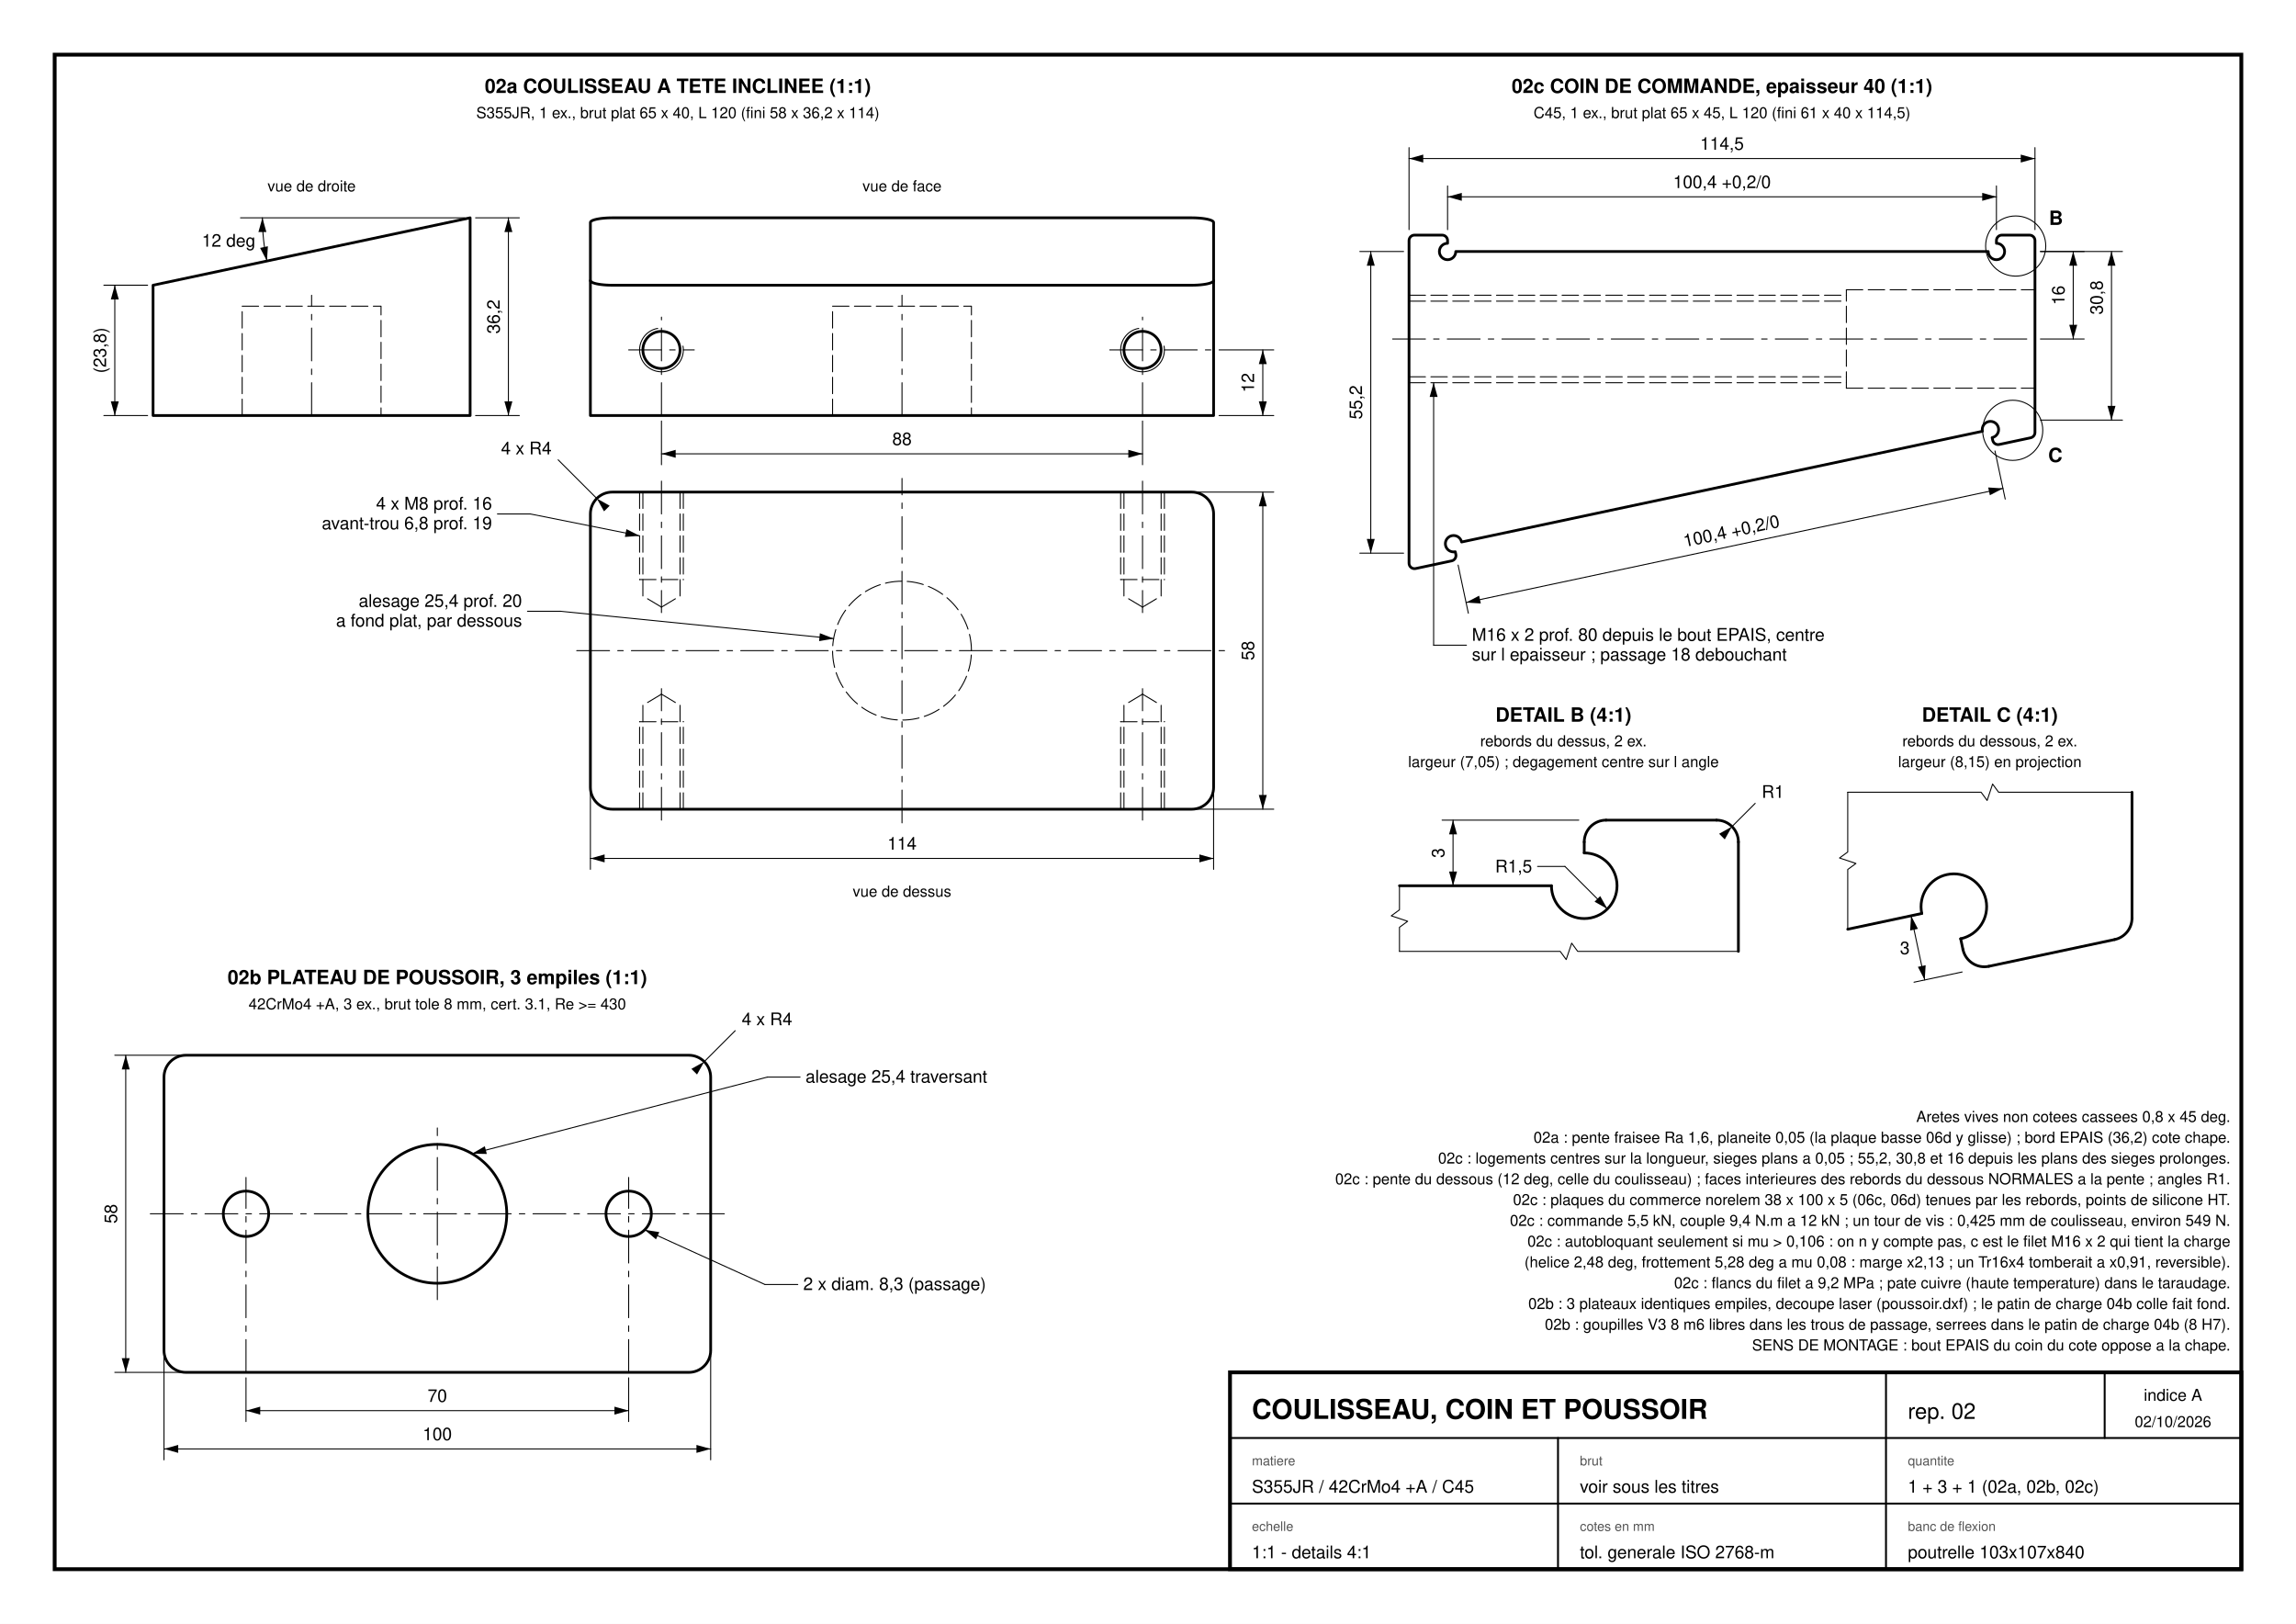
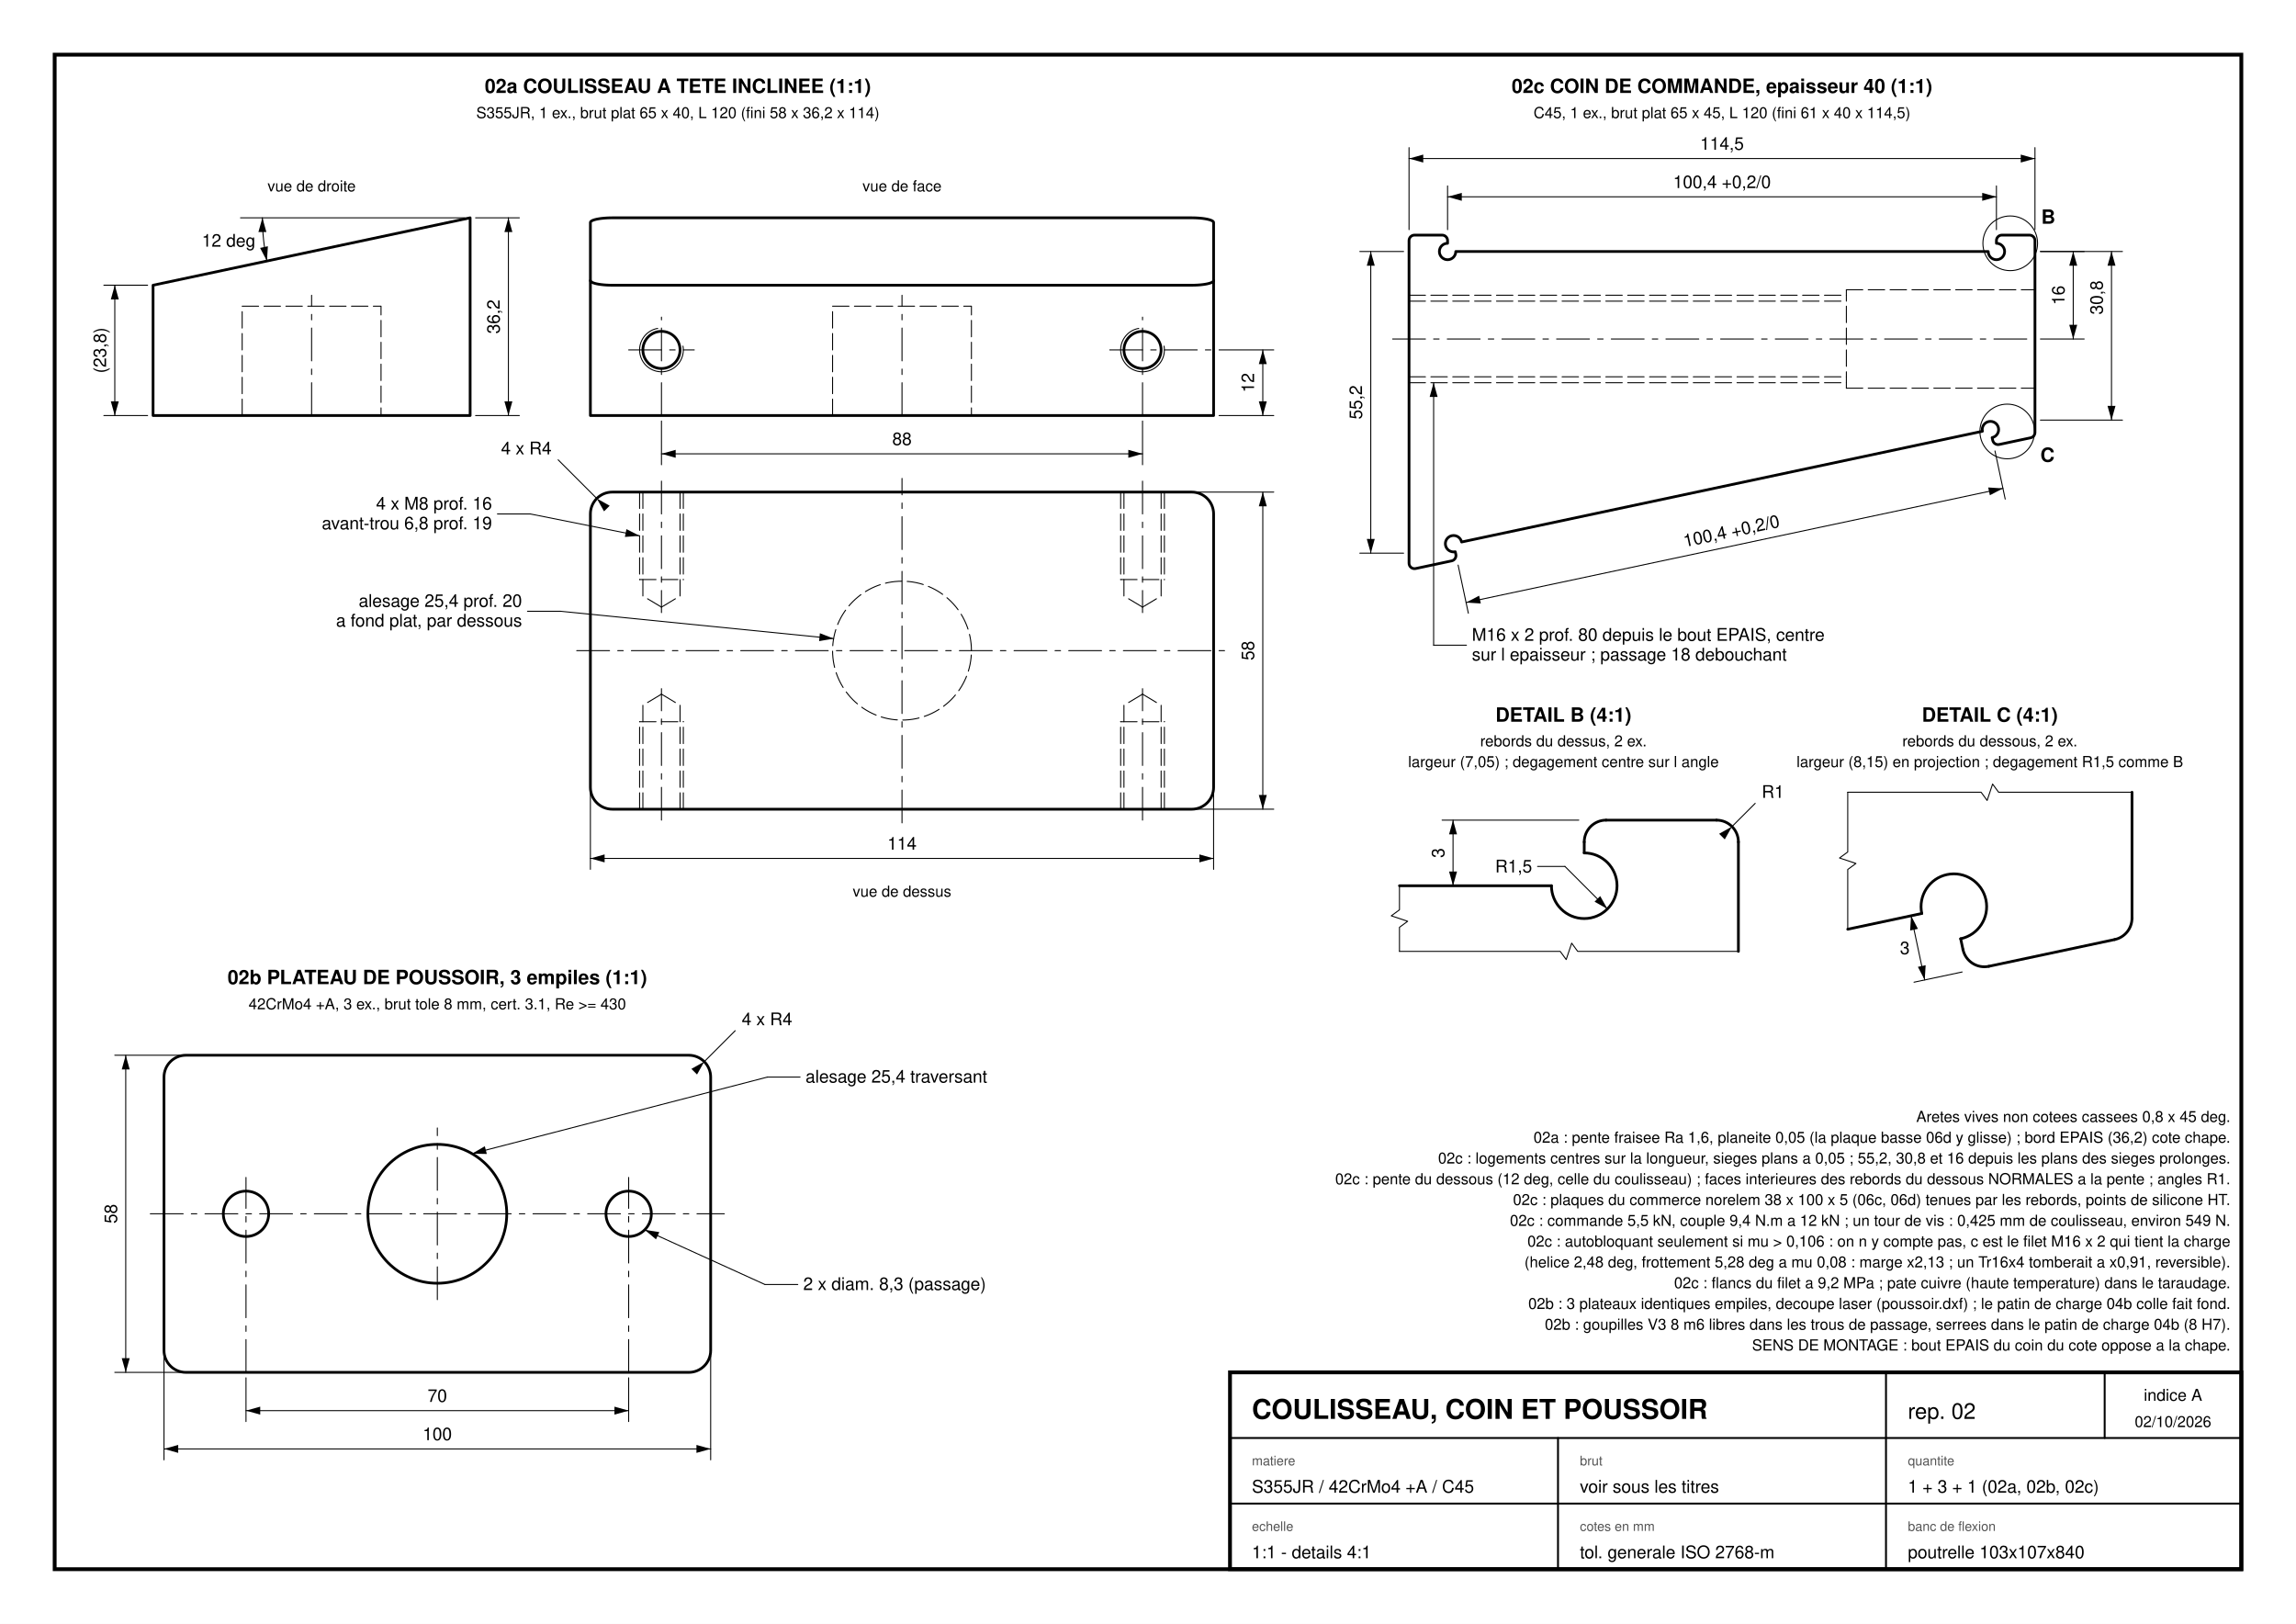
<svg xmlns="http://www.w3.org/2000/svg" width="420mm" height="297mm" viewBox="0 0 420 297">
  <rect width="420" height="297" fill="#fff" />
  <rect x="10.000" y="10.000" width="400.000" height="277.000" fill="none" stroke="#000" stroke-width="0.700" />
  <rect x="225.000" y="251.000" width="185.000" height="36.000" fill="none" stroke="#000" stroke-width="0.700" />
  <line x1="225.000" y1="263.000" x2="410.000" y2="263.000" stroke="#000" stroke-width="0.350" stroke-linecap="round" />
  <line x1="225.000" y1="275.000" x2="410.000" y2="275.000" stroke="#000" stroke-width="0.350" stroke-linecap="round" />
  <line x1="345.000" y1="251.000" x2="345.000" y2="263.000" stroke="#000" stroke-width="0.350" stroke-linecap="round" />
  <line x1="285.000" y1="263.000" x2="285.000" y2="287.000" stroke="#000" stroke-width="0.350" stroke-linecap="round" />
  <line x1="345.000" y1="263.000" x2="345.000" y2="287.000" stroke="#000" stroke-width="0.350" stroke-linecap="round" />
  <text x="229.000" y="259.500" font-family="Helvetica,Arial,sans-serif" font-size="5.00" fill="#000" text-anchor="start" font-weight="bold">COULISSEAU, COIN ET POUSSOIR</text>
  <line x1="385.000" y1="251.000" x2="385.000" y2="263.000" stroke="#000" stroke-width="0.350" stroke-linecap="round" />
  <text x="397.500" y="256.200" font-family="Helvetica,Arial,sans-serif" font-size="3.00" fill="#000" text-anchor="middle" font-weight="normal">indice A</text>
  <text x="397.500" y="261.000" font-family="Helvetica,Arial,sans-serif" font-size="2.80" fill="#000" text-anchor="middle" font-weight="normal">02/10/2026</text>
  <text x="349.000" y="259.500" font-family="Helvetica,Arial,sans-serif" font-size="4.00" fill="#000" text-anchor="start" font-weight="normal">rep. 02</text>
  <text x="229.000" y="268.000" font-family="Helvetica,Arial,sans-serif" font-size="2.40" fill="#555" text-anchor="start" font-weight="normal">matiere</text>
  <text x="229.000" y="273.000" font-family="Helvetica,Arial,sans-serif" font-size="3.20" fill="#000" text-anchor="start" font-weight="normal">S355JR / 42CrMo4 +A / C45</text>
  <text x="289.000" y="268.000" font-family="Helvetica,Arial,sans-serif" font-size="2.40" fill="#555" text-anchor="start" font-weight="normal">brut</text>
  <text x="289.000" y="273.000" font-family="Helvetica,Arial,sans-serif" font-size="3.20" fill="#000" text-anchor="start" font-weight="normal">voir sous les titres</text>
  <text x="349.000" y="268.000" font-family="Helvetica,Arial,sans-serif" font-size="2.40" fill="#555" text-anchor="start" font-weight="normal">quantite</text>
  <text x="349.000" y="273.000" font-family="Helvetica,Arial,sans-serif" font-size="3.20" fill="#000" text-anchor="start" font-weight="normal">1 + 3 + 1 (02a, 02b, 02c)</text>
  <text x="229.000" y="280.000" font-family="Helvetica,Arial,sans-serif" font-size="2.40" fill="#555" text-anchor="start" font-weight="normal">echelle</text>
  <text x="229.000" y="285.000" font-family="Helvetica,Arial,sans-serif" font-size="3.20" fill="#000" text-anchor="start" font-weight="normal">1:1  -  details 4:1</text>
  <text x="289.000" y="280.000" font-family="Helvetica,Arial,sans-serif" font-size="2.40" fill="#555" text-anchor="start" font-weight="normal">cotes en mm</text>
  <text x="289.000" y="285.000" font-family="Helvetica,Arial,sans-serif" font-size="3.20" fill="#000" text-anchor="start" font-weight="normal">tol. generale ISO 2768-m</text>
  <text x="349.000" y="280.000" font-family="Helvetica,Arial,sans-serif" font-size="2.40" fill="#555" text-anchor="start" font-weight="normal">banc de flexion</text>
  <text x="349.000" y="285.000" font-family="Helvetica,Arial,sans-serif" font-size="3.20" fill="#000" text-anchor="start" font-weight="normal">poutrelle 103x107x840</text>
  <text x="408.000" y="247.000" font-family="Helvetica,Arial,sans-serif" font-size="2.80" fill="#000" text-anchor="end" font-weight="normal">SENS DE MONTAGE : bout EPAIS du coin du cote oppose a la chape.</text>
  <text x="408.000" y="243.200" font-family="Helvetica,Arial,sans-serif" font-size="2.80" fill="#000" text-anchor="end" font-weight="normal">02b : goupilles V3 8 m6 libres dans les trous de passage, serrees dans le patin de charge 04b (8 H7).</text>
  <text x="408.000" y="239.400" font-family="Helvetica,Arial,sans-serif" font-size="2.80" fill="#000" text-anchor="end" font-weight="normal">02b : 3 plateaux identiques empiles, decoupe laser (poussoir.dxf) ; le patin de charge 04b colle fait fond.</text>
  <text x="408.000" y="235.600" font-family="Helvetica,Arial,sans-serif" font-size="2.80" fill="#000" text-anchor="end" font-weight="normal">02c : flancs du filet a 9,2 MPa ; pate cuivre (haute temperature) dans le taraudage.</text>
  <text x="408.000" y="231.800" font-family="Helvetica,Arial,sans-serif" font-size="2.80" fill="#000" text-anchor="end" font-weight="normal">(helice 2,48 deg, frottement 5,28 deg a mu 0,08 : marge x2,13 ; un Tr16x4 tomberait a x0,91, reversible).</text>
  <text x="408.000" y="228.000" font-family="Helvetica,Arial,sans-serif" font-size="2.80" fill="#000" text-anchor="end" font-weight="normal">02c : autobloquant seulement si mu &gt; 0,106 : on n y compte pas, c est le filet M16 x 2 qui tient la charge</text>
  <text x="408.000" y="224.200" font-family="Helvetica,Arial,sans-serif" font-size="2.80" fill="#000" text-anchor="end" font-weight="normal">02c : commande 5,5 kN, couple 9,4 N.m a 12 kN ; un tour de vis : 0,425 mm de coulisseau, environ 549 N.</text>
  <text x="408.000" y="220.400" font-family="Helvetica,Arial,sans-serif" font-size="2.80" fill="#000" text-anchor="end" font-weight="normal">02c : plaques du commerce norelem 38 x 100 x 5 (06c, 06d) tenues par les rebords, points de silicone HT.</text>
  <text x="408.000" y="216.600" font-family="Helvetica,Arial,sans-serif" font-size="2.80" fill="#000" text-anchor="end" font-weight="normal">02c : pente du dessous (12 deg, celle du coulisseau) ; faces interieures des rebords du dessous NORMALES a la pente ; angles R1.</text>
  <text x="408.000" y="212.800" font-family="Helvetica,Arial,sans-serif" font-size="2.80" fill="#000" text-anchor="end" font-weight="normal">02c : logements centres sur la longueur, sieges plans a 0,05 ; 55,2, 30,8 et 16 depuis les plans des sieges prolonges.</text>
  <text x="408.000" y="209.000" font-family="Helvetica,Arial,sans-serif" font-size="2.80" fill="#000" text-anchor="end" font-weight="normal">02a : pente fraisee Ra 1,6, planeite 0,05 (la plaque basse 06d y glisse) ; bord EPAIS (36,2) cote chape.</text>
  <text x="408.000" y="205.200" font-family="Helvetica,Arial,sans-serif" font-size="2.80" fill="#000" text-anchor="end" font-weight="normal">Aretes vives non cotees cassees 0,8 x 45 deg.</text>
  <text x="124.000" y="17.000" font-family="Helvetica,Arial,sans-serif" font-size="3.60" fill="#000" text-anchor="middle" font-weight="bold">02a  COULISSEAU A TETE INCLINEE  (1:1)</text>
  <text x="124.000" y="21.600" font-family="Helvetica,Arial,sans-serif" font-size="2.80" fill="#000" text-anchor="middle" font-weight="normal">S355JR, 1 ex., brut plat 65 x 40, L 120 (fini 58 x 36,2 x 114)</text>
  <text x="165.000" y="35.000" font-family="Helvetica,Arial,sans-serif" font-size="2.80" fill="#000" text-anchor="middle" font-weight="normal">vue de face</text>
  <path d="M 108.000 76.000 L 222.000 76.000 L 222.000 40.686 L 221.966 40.575 L 221.864 40.466 L 221.696 40.361 L 221.464 40.261 L 221.173 40.169 L 220.828 40.085 L 220.435 40.012 L 220.000 39.950 L 219.531 39.901 L 219.035 39.865 L 218.522 39.843 L 218.000 39.836 L 112.000 39.836 L 111.478 39.843 L 110.965 39.865 L 110.469 39.901 L 110.000 39.950 L 109.565 40.012 L 109.172 40.085 L 108.827 40.169 L 108.536 40.261 L 108.304 40.361 L 108.136 40.466 L 108.034 40.575 L 108.000 40.686 Z" fill="none" stroke="#000" stroke-width="0.500" stroke-linecap="round" stroke-linejoin="round" />
  <path d="M 108.000 51.314 L 108.034 51.425 L 108.136 51.534 L 108.304 51.639 L 108.536 51.739 L 108.827 51.831 L 109.172 51.915 L 109.565 51.988 L 110.000 52.050 L 110.469 52.099 L 110.965 52.135 L 111.478 52.157 L 112.000 52.164 L 218.000 52.164 L 218.522 52.157 L 219.035 52.135 L 219.531 52.099 L 220.000 52.050 L 220.435 51.988 L 220.828 51.915 L 221.173 51.831 L 221.464 51.739 L 221.696 51.639 L 221.864 51.534 L 221.966 51.425 L 222.000 51.314" fill="none" stroke="#000" stroke-width="0.500" stroke-linecap="round" stroke-linejoin="round" />
  <path d="M 152.300 76.000 L 152.300 56.000 L 177.700 56.000 L 177.700 76.000" fill="none" stroke="#000" stroke-width="0.180" stroke-linecap="round" stroke-linejoin="round" stroke-dasharray="3 1" />
  <line x1="165.000" y1="76.000" x2="165.000" y2="54.000" stroke="#000" stroke-width="0.180" stroke-linecap="round" stroke-dasharray="6 1.5 1 1.5" />
  <circle cx="121.000" cy="64.000" r="3.400" fill="none" stroke="#000" stroke-width="0.500" />
  <path d="M 120.305 60.061 A 4.000 4.000 0 1 0 124.939 63.305" fill="none" stroke="#000" stroke-width="0.180" stroke-linecap="round" stroke-linejoin="round" />
  <line x1="121.000" y1="76.000" x2="121.000" y2="58.000" stroke="#000" stroke-width="0.180" stroke-linecap="round" stroke-dasharray="6 1.5 1 1.5" />
  <line x1="115.000" y1="64.000" x2="127.000" y2="64.000" stroke="#000" stroke-width="0.180" stroke-linecap="round" stroke-dasharray="6 1.5 1 1.5" />
  <circle cx="209.000" cy="64.000" r="3.400" fill="none" stroke="#000" stroke-width="0.500" />
  <path d="M 208.305 60.061 A 4.000 4.000 0 1 0 212.939 63.305" fill="none" stroke="#000" stroke-width="0.180" stroke-linecap="round" stroke-linejoin="round" />
  <line x1="209.000" y1="76.000" x2="209.000" y2="58.000" stroke="#000" stroke-width="0.180" stroke-linecap="round" stroke-dasharray="6 1.5 1 1.5" />
  <line x1="203.000" y1="64.000" x2="222.000" y2="64.000" stroke="#000" stroke-width="0.180" stroke-linecap="round" stroke-dasharray="6 1.5 1 1.5" />
  <line x1="223.000" y1="76.000" x2="233.000" y2="76.000" stroke="#000" stroke-width="0.180" stroke-linecap="round" />
  <line x1="223.000" y1="64.000" x2="233.000" y2="64.000" stroke="#000" stroke-width="0.180" stroke-linecap="round" />
  <line x1="231.000" y1="76.000" x2="231.000" y2="64.000" stroke="#000" stroke-width="0.180" stroke-linecap="round" />
  <path d="M 231.000 76.000 L 231.728 73.400 L 230.272 73.400 Z" fill="#000" />
  <path d="M 231.000 64.000 L 230.272 66.600 L 231.728 66.600 Z" fill="#000" />
  <text x="229.400" y="70.000" font-family="Helvetica,Arial,sans-serif" font-size="3.20" fill="#000" text-anchor="middle" font-weight="normal" transform="rotate(-90.00 229.400 70.000)">12</text>
  <line x1="121.000" y1="77.000" x2="121.000" y2="85.000" stroke="#000" stroke-width="0.180" stroke-linecap="round" />
  <line x1="209.000" y1="77.000" x2="209.000" y2="85.000" stroke="#000" stroke-width="0.180" stroke-linecap="round" />
  <line x1="121.000" y1="83.000" x2="209.000" y2="83.000" stroke="#000" stroke-width="0.180" stroke-linecap="round" />
  <path d="M 121.000 83.000 L 123.600 83.728 L 123.600 82.272 Z" fill="#000" />
  <path d="M 209.000 83.000 L 206.400 82.272 L 206.400 83.728 Z" fill="#000" />
  <text x="165.000" y="81.400" font-family="Helvetica,Arial,sans-serif" font-size="3.20" fill="#000" text-anchor="middle" font-weight="normal">88</text>
  <text x="57.000" y="35.000" font-family="Helvetica,Arial,sans-serif" font-size="2.80" fill="#000" text-anchor="middle" font-weight="normal">vue de droite</text>
  <path d="M 28.000 76.000 L 86.000 76.000 L 86.000 39.836 L 28.000 52.164 Z" fill="none" stroke="#000" stroke-width="0.500" stroke-linecap="round" stroke-linejoin="round" />
  <path d="M 44.300 76.000 L 44.300 56.000 L 69.700 56.000 L 69.700 76.000" fill="none" stroke="#000" stroke-width="0.180" stroke-linecap="round" stroke-linejoin="round" stroke-dasharray="3 1" />
  <line x1="57.000" y1="76.000" x2="57.000" y2="54.000" stroke="#000" stroke-width="0.180" stroke-linecap="round" stroke-dasharray="6 1.5 1 1.5" />
  <line x1="87.000" y1="76.000" x2="95.000" y2="76.000" stroke="#000" stroke-width="0.180" stroke-linecap="round" />
  <line x1="87.000" y1="39.836" x2="95.000" y2="39.836" stroke="#000" stroke-width="0.180" stroke-linecap="round" />
  <line x1="93.000" y1="76.000" x2="93.000" y2="39.836" stroke="#000" stroke-width="0.180" stroke-linecap="round" />
  <path d="M 93.000 76.000 L 93.728 73.400 L 92.272 73.400 Z" fill="#000" />
  <path d="M 93.000 39.836 L 92.272 42.436 L 93.728 42.436 Z" fill="#000" />
  <text x="91.400" y="57.918" font-family="Helvetica,Arial,sans-serif" font-size="3.20" fill="#000" text-anchor="middle" font-weight="normal" transform="rotate(-90.00 91.400 57.918)">36,2</text>
  <line x1="27.000" y1="76.000" x2="19.000" y2="76.000" stroke="#000" stroke-width="0.180" stroke-linecap="round" />
  <line x1="27.000" y1="52.164" x2="19.000" y2="52.164" stroke="#000" stroke-width="0.180" stroke-linecap="round" />
  <line x1="21.000" y1="76.000" x2="21.000" y2="52.164" stroke="#000" stroke-width="0.180" stroke-linecap="round" />
  <path d="M 21.000 76.000 L 21.728 73.400 L 20.272 73.400 Z" fill="#000" />
  <path d="M 21.000 52.164 L 20.272 54.764 L 21.728 54.764 Z" fill="#000" />
  <text x="19.400" y="64.082" font-family="Helvetica,Arial,sans-serif" font-size="3.20" fill="#000" text-anchor="middle" font-weight="normal" transform="rotate(-90.00 19.400 64.082)">(23,8)</text>
  <path d="M 85.000 39.836 L 44.000 39.836" fill="none" stroke="#000" stroke-width="0.180" stroke-linecap="round" stroke-linejoin="round" />
  <path d="M 48.000 39.836 A 38.000 38.000 0 0 0 48.830 47.737" fill="none" stroke="#000" stroke-width="0.180" stroke-linecap="round" stroke-linejoin="round" />
  <path d="M 48.000 39.836 L 47.272 42.436 L 48.728 42.436 Z" fill="#000" />
  <path d="M 48.830 47.737 L 49.002 45.042 L 47.578 45.345 Z" fill="#000" />
  <text x="46.716" y="45.117" font-family="Helvetica,Arial,sans-serif" font-size="3.20" fill="#000" text-anchor="end" font-weight="normal">12 deg</text>
  <text x="165.000" y="164.000" font-family="Helvetica,Arial,sans-serif" font-size="2.80" fill="#000" text-anchor="middle" font-weight="normal">vue de dessus</text>
  <path d="M 108.000 94.000 L 108.000 144.000 A 4.000 4.000 0 0 0 112.000 148.000 L 218.000 148.000 A 4.000 4.000 0 0 0 222.000 144.000 L 222.000 94.000 A 4.000 4.000 0 0 0 218.000 90.000 L 112.000 90.000 A 4.000 4.000 0 0 0 108.000 94.000 Z" fill="none" stroke="#000" stroke-width="0.500" stroke-linecap="round" stroke-linejoin="round" />
  <path d="M 177.700 119.000 A 12.700 12.700 0 0 0 152.300 119.000 A 12.700 12.700 0 0 0 177.700 119.000 Z" fill="none" stroke="#000" stroke-width="0.180" stroke-linecap="round" stroke-linejoin="round" stroke-dasharray="3 1" />
  <line x1="105.500" y1="119.000" x2="224.500" y2="119.000" stroke="#000" stroke-width="0.180" stroke-linecap="round" stroke-dasharray="6 1.5 1 1.5" />
  <line x1="165.000" y1="150.500" x2="165.000" y2="87.500" stroke="#000" stroke-width="0.180" stroke-linecap="round" stroke-dasharray="6 1.5 1 1.5" />
  <path d="M 117.000 148.000 L 117.000 132.000" fill="none" stroke="#000" stroke-width="0.180" stroke-linecap="round" stroke-linejoin="round" stroke-dasharray="3 1" />
  <path d="M 117.600 148.000 L 117.600 129.000 L 121.000 126.957" fill="none" stroke="#000" stroke-width="0.180" stroke-linecap="round" stroke-linejoin="round" stroke-dasharray="3 1" />
  <path d="M 125.000 148.000 L 125.000 132.000" fill="none" stroke="#000" stroke-width="0.180" stroke-linecap="round" stroke-linejoin="round" stroke-dasharray="3 1" />
  <path d="M 124.400 148.000 L 124.400 129.000 L 121.000 126.957" fill="none" stroke="#000" stroke-width="0.180" stroke-linecap="round" stroke-linejoin="round" stroke-dasharray="3 1" />
  <path d="M 117.000 132.000 L 125.000 132.000" fill="none" stroke="#000" stroke-width="0.180" stroke-linecap="round" stroke-linejoin="round" stroke-dasharray="3 1" />
  <line x1="121.000" y1="150.000" x2="121.000" y2="125.957" stroke="#000" stroke-width="0.180" stroke-linecap="round" stroke-dasharray="6 1.5 1 1.5" />
  <path d="M 117.000 90.000 L 117.000 106.000" fill="none" stroke="#000" stroke-width="0.180" stroke-linecap="round" stroke-linejoin="round" stroke-dasharray="3 1" />
  <path d="M 117.600 90.000 L 117.600 109.000 L 121.000 111.043" fill="none" stroke="#000" stroke-width="0.180" stroke-linecap="round" stroke-linejoin="round" stroke-dasharray="3 1" />
  <path d="M 125.000 90.000 L 125.000 106.000" fill="none" stroke="#000" stroke-width="0.180" stroke-linecap="round" stroke-linejoin="round" stroke-dasharray="3 1" />
  <path d="M 124.400 90.000 L 124.400 109.000 L 121.000 111.043" fill="none" stroke="#000" stroke-width="0.180" stroke-linecap="round" stroke-linejoin="round" stroke-dasharray="3 1" />
  <path d="M 117.000 106.000 L 125.000 106.000" fill="none" stroke="#000" stroke-width="0.180" stroke-linecap="round" stroke-linejoin="round" stroke-dasharray="3 1" />
  <line x1="121.000" y1="88.000" x2="121.000" y2="112.043" stroke="#000" stroke-width="0.180" stroke-linecap="round" stroke-dasharray="6 1.5 1 1.5" />
  <path d="M 205.000 148.000 L 205.000 132.000" fill="none" stroke="#000" stroke-width="0.180" stroke-linecap="round" stroke-linejoin="round" stroke-dasharray="3 1" />
  <path d="M 205.600 148.000 L 205.600 129.000 L 209.000 126.957" fill="none" stroke="#000" stroke-width="0.180" stroke-linecap="round" stroke-linejoin="round" stroke-dasharray="3 1" />
  <path d="M 213.000 148.000 L 213.000 132.000" fill="none" stroke="#000" stroke-width="0.180" stroke-linecap="round" stroke-linejoin="round" stroke-dasharray="3 1" />
  <path d="M 212.400 148.000 L 212.400 129.000 L 209.000 126.957" fill="none" stroke="#000" stroke-width="0.180" stroke-linecap="round" stroke-linejoin="round" stroke-dasharray="3 1" />
  <path d="M 205.000 132.000 L 213.000 132.000" fill="none" stroke="#000" stroke-width="0.180" stroke-linecap="round" stroke-linejoin="round" stroke-dasharray="3 1" />
  <line x1="209.000" y1="150.000" x2="209.000" y2="125.957" stroke="#000" stroke-width="0.180" stroke-linecap="round" stroke-dasharray="6 1.5 1 1.5" />
  <path d="M 205.000 90.000 L 205.000 106.000" fill="none" stroke="#000" stroke-width="0.180" stroke-linecap="round" stroke-linejoin="round" stroke-dasharray="3 1" />
  <path d="M 205.600 90.000 L 205.600 109.000 L 209.000 111.043" fill="none" stroke="#000" stroke-width="0.180" stroke-linecap="round" stroke-linejoin="round" stroke-dasharray="3 1" />
  <path d="M 213.000 90.000 L 213.000 106.000" fill="none" stroke="#000" stroke-width="0.180" stroke-linecap="round" stroke-linejoin="round" stroke-dasharray="3 1" />
  <path d="M 212.400 90.000 L 212.400 109.000 L 209.000 111.043" fill="none" stroke="#000" stroke-width="0.180" stroke-linecap="round" stroke-linejoin="round" stroke-dasharray="3 1" />
  <path d="M 205.000 106.000 L 213.000 106.000" fill="none" stroke="#000" stroke-width="0.180" stroke-linecap="round" stroke-linejoin="round" stroke-dasharray="3 1" />
  <line x1="209.000" y1="88.000" x2="209.000" y2="112.043" stroke="#000" stroke-width="0.180" stroke-linecap="round" stroke-dasharray="6 1.5 1 1.5" />
  <line x1="108.000" y1="145.000" x2="108.000" y2="159.000" stroke="#000" stroke-width="0.180" stroke-linecap="round" />
  <line x1="222.000" y1="145.000" x2="222.000" y2="159.000" stroke="#000" stroke-width="0.180" stroke-linecap="round" />
  <line x1="108.000" y1="157.000" x2="222.000" y2="157.000" stroke="#000" stroke-width="0.180" stroke-linecap="round" />
  <path d="M 108.000 157.000 L 110.600 157.728 L 110.600 156.272 Z" fill="#000" />
  <path d="M 222.000 157.000 L 219.400 156.272 L 219.400 157.728 Z" fill="#000" />
  <text x="165.000" y="155.400" font-family="Helvetica,Arial,sans-serif" font-size="3.20" fill="#000" text-anchor="middle" font-weight="normal">114</text>
  <line x1="219.000" y1="148.000" x2="233.000" y2="148.000" stroke="#000" stroke-width="0.180" stroke-linecap="round" />
  <line x1="219.000" y1="90.000" x2="233.000" y2="90.000" stroke="#000" stroke-width="0.180" stroke-linecap="round" />
  <line x1="231.000" y1="148.000" x2="231.000" y2="90.000" stroke="#000" stroke-width="0.180" stroke-linecap="round" />
  <path d="M 231.000 148.000 L 231.728 145.400 L 230.272 145.400 Z" fill="#000" />
  <path d="M 231.000 90.000 L 230.272 92.600 L 231.728 92.600 Z" fill="#000" />
  <text x="229.400" y="119.000" font-family="Helvetica,Arial,sans-serif" font-size="3.20" fill="#000" text-anchor="middle" font-weight="normal" transform="rotate(-90.00 229.400 119.000)">58</text>
  <line x1="109.172" y1="91.172" x2="102.101" y2="84.101" stroke="#000" stroke-width="0.180" stroke-linecap="round" />
  <path d="M 109.172 91.172 L 110.495 93.525 L 111.525 92.495 Z" fill="#000" />
  <text x="100.901" y="83.101" font-family="Helvetica,Arial,sans-serif" font-size="3.20" fill="#000" text-anchor="end" font-weight="normal">4 x R4</text>
  <line x1="117.000" y1="98.000" x2="97.000" y2="94.000" stroke="#000" stroke-width="0.180" stroke-linecap="round" />
  <path d="M 117.000 98.000 L 114.593 96.776 L 114.308 98.204 Z" fill="#000" />
  <line x1="97.000" y1="94.000" x2="91.000" y2="94.000" stroke="#000" stroke-width="0.180" stroke-linecap="round" />
  <text x="90.000" y="93.200" font-family="Helvetica,Arial,sans-serif" font-size="3.20" fill="#000" text-anchor="end" font-weight="normal">4 x M8 prof. 16</text>
  <text x="90.000" y="96.800" font-family="Helvetica,Arial,sans-serif" font-size="3.20" fill="#000" text-anchor="end" font-weight="normal">avant-trou 6,8 prof. 19</text>
  <line x1="152.493" y1="116.795" x2="102.493" y2="111.795" stroke="#000" stroke-width="0.180" stroke-linecap="round" />
  <path d="M 152.493 116.795 L 149.978 115.812 L 149.833 117.260 Z" fill="#000" />
  <line x1="102.493" y1="111.795" x2="96.493" y2="111.795" stroke="#000" stroke-width="0.180" stroke-linecap="round" />
  <text x="95.493" y="110.995" font-family="Helvetica,Arial,sans-serif" font-size="3.20" fill="#000" text-anchor="end" font-weight="normal">alesage 25,4 prof. 20</text>
  <text x="95.493" y="114.595" font-family="Helvetica,Arial,sans-serif" font-size="3.20" fill="#000" text-anchor="end" font-weight="normal">a fond plat, par dessous</text>
  <text x="315.000" y="17.000" font-family="Helvetica,Arial,sans-serif" font-size="3.60" fill="#000" text-anchor="middle" font-weight="bold">02c  COIN DE COMMANDE, epaisseur 40  (1:1)</text>
  <text x="315.000" y="21.600" font-family="Helvetica,Arial,sans-serif" font-size="2.80" fill="#000" text-anchor="middle" font-weight="normal">C45, 1 ex., brut plat 65 x 45, L 120 (fini 61 x 40 x 114,5)</text>
  <path d="M 257.750 103.006 L 257.750 44.000 A 1.000 1.000 0 0 1 258.750 43.000 L 263.800 43.000 A 1.000 1.000 0 0 1 264.800 44.000 L 264.800 44.500 A 1.500 1.500 0 1 0 266.300 46.000 L 363.700 46.000 A 1.500 1.500 0 1 0 365.200 44.500 L 365.200 44.000 A 1.000 1.000 0 0 1 366.200 43.000 L 371.250 43.000 A 1.000 1.000 0 0 1 372.250 44.000 L 372.250 79.093 A 1.000 1.000 0 0 1 371.458 80.071 L 365.705 81.294 A 1.000 1.000 0 0 1 364.519 80.524 L 364.415 80.035 A 1.500 1.500 0 1 0 362.636 78.879 L 267.364 99.130 A 1.500 1.500 0 1 0 266.209 100.909 L 266.313 101.398 A 1.000 1.000 0 0 1 265.543 102.584 L 258.958 103.984 A 1.000 1.000 0 0 1 257.750 103.006 Z" fill="none" stroke="#000" stroke-width="0.500" stroke-linecap="round" stroke-linejoin="round" />
  <path d="M 257.750 70.000 L 337.750 70.000" fill="none" stroke="#000" stroke-width="0.180" stroke-linecap="round" stroke-linejoin="round" stroke-dasharray="3 1" />
  <path d="M 257.750 68.917 L 337.750 68.917" fill="none" stroke="#000" stroke-width="0.180" stroke-linecap="round" stroke-linejoin="round" stroke-dasharray="3 1" />
  <path d="M 337.750 71.000 L 372.250 71.000" fill="none" stroke="#000" stroke-width="0.180" stroke-linecap="round" stroke-linejoin="round" stroke-dasharray="3 1" />
  <path d="M 257.750 54.000 L 337.750 54.000" fill="none" stroke="#000" stroke-width="0.180" stroke-linecap="round" stroke-linejoin="round" stroke-dasharray="3 1" />
  <path d="M 257.750 55.083 L 337.750 55.083" fill="none" stroke="#000" stroke-width="0.180" stroke-linecap="round" stroke-linejoin="round" stroke-dasharray="3 1" />
  <path d="M 337.750 53.000 L 372.250 53.000" fill="none" stroke="#000" stroke-width="0.180" stroke-linecap="round" stroke-linejoin="round" stroke-dasharray="3 1" />
  <path d="M 337.750 71.000 L 337.750 53.000" fill="none" stroke="#000" stroke-width="0.180" stroke-linecap="round" stroke-linejoin="round" stroke-dasharray="3 1" />
  <line x1="254.750" y1="62.000" x2="372.250" y2="62.000" stroke="#000" stroke-width="0.180" stroke-linecap="round" stroke-dasharray="6 1.5 1 1.5" />
  <line x1="264.800" y1="42.000" x2="264.800" y2="34.000" stroke="#000" stroke-width="0.180" stroke-linecap="round" />
  <line x1="365.200" y1="42.000" x2="365.200" y2="34.000" stroke="#000" stroke-width="0.180" stroke-linecap="round" />
  <line x1="264.800" y1="36.000" x2="365.200" y2="36.000" stroke="#000" stroke-width="0.180" stroke-linecap="round" />
  <path d="M 264.800 36.000 L 267.400 36.728 L 267.400 35.272 Z" fill="#000" />
  <path d="M 365.200 36.000 L 362.600 35.272 L 362.600 36.728 Z" fill="#000" />
  <text x="315.000" y="34.400" font-family="Helvetica,Arial,sans-serif" font-size="3.20" fill="#000" text-anchor="middle" font-weight="normal">100,4 +0,2/0</text>
  <line x1="257.750" y1="42.000" x2="257.750" y2="27.000" stroke="#000" stroke-width="0.180" stroke-linecap="round" />
  <line x1="372.250" y1="42.000" x2="372.250" y2="27.000" stroke="#000" stroke-width="0.180" stroke-linecap="round" />
  <line x1="257.750" y1="29.000" x2="372.250" y2="29.000" stroke="#000" stroke-width="0.180" stroke-linecap="round" />
  <path d="M 257.750 29.000 L 260.350 29.728 L 260.350 28.272 Z" fill="#000" />
  <path d="M 372.250 29.000 L 369.650 28.272 L 369.650 29.728 Z" fill="#000" />
  <text x="315.000" y="27.400" font-family="Helvetica,Arial,sans-serif" font-size="3.20" fill="#000" text-anchor="middle" font-weight="normal">114,5</text>
  <line x1="256.750" y1="101.174" x2="248.750" y2="101.174" stroke="#000" stroke-width="0.180" stroke-linecap="round" />
  <line x1="256.750" y1="46.000" x2="248.750" y2="46.000" stroke="#000" stroke-width="0.180" stroke-linecap="round" />
  <line x1="250.750" y1="101.174" x2="250.750" y2="46.000" stroke="#000" stroke-width="0.180" stroke-linecap="round" />
  <path d="M 250.750 101.174 L 251.478 98.574 L 250.022 98.574 Z" fill="#000" />
  <path d="M 250.750 46.000 L 250.022 48.600 L 251.478 48.600 Z" fill="#000" />
  <text x="249.150" y="73.587" font-family="Helvetica,Arial,sans-serif" font-size="3.20" fill="#000" text-anchor="middle" font-weight="normal" transform="rotate(-90.00 249.150 73.587)">55,2</text>
  <line x1="373.250" y1="62.000" x2="381.250" y2="62.000" stroke="#000" stroke-width="0.180" stroke-linecap="round" />
  <line x1="373.250" y1="46.000" x2="381.250" y2="46.000" stroke="#000" stroke-width="0.180" stroke-linecap="round" />
  <line x1="379.250" y1="62.000" x2="379.250" y2="46.000" stroke="#000" stroke-width="0.180" stroke-linecap="round" />
  <path d="M 379.250 62.000 L 379.978 59.400 L 378.522 59.400 Z" fill="#000" />
  <path d="M 379.250 46.000 L 378.522 48.600 L 379.978 48.600 Z" fill="#000" />
  <text x="377.650" y="54.000" font-family="Helvetica,Arial,sans-serif" font-size="3.20" fill="#000" text-anchor="middle" font-weight="normal" transform="rotate(-90.00 377.650 54.000)">16</text>
  <line x1="373.250" y1="76.836" x2="388.250" y2="76.836" stroke="#000" stroke-width="0.180" stroke-linecap="round" />
  <line x1="373.250" y1="46.000" x2="388.250" y2="46.000" stroke="#000" stroke-width="0.180" stroke-linecap="round" />
  <line x1="386.250" y1="76.836" x2="386.250" y2="46.000" stroke="#000" stroke-width="0.180" stroke-linecap="round" />
  <path d="M 386.250 76.836 L 386.978 74.236 L 385.522 74.236 Z" fill="#000" />
  <path d="M 386.250 46.000 L 385.522 48.600 L 386.978 48.600 Z" fill="#000" />
  <text x="384.650" y="54.418" font-family="Helvetica,Arial,sans-serif" font-size="3.20" fill="#000" text-anchor="middle" font-weight="normal" transform="rotate(-90.00 384.650 54.418)">30,8</text>
  <line x1="266.729" y1="103.354" x2="268.600" y2="112.158" stroke="#000" stroke-width="0.180" stroke-linecap="round" />
  <line x1="364.935" y1="82.480" x2="366.806" y2="91.283" stroke="#000" stroke-width="0.180" stroke-linecap="round" />
  <line x1="268.184" y1="110.202" x2="366.390" y2="89.327" stroke="#000" stroke-width="0.180" stroke-linecap="round" />
  <path d="M 268.184 110.202 L 270.879 110.373 L 270.576 108.949 Z" fill="#000" />
  <path d="M 366.390 89.327 L 363.695 89.156 L 363.998 90.580 Z" fill="#000" />
  <text x="316.954" y="98.199" font-family="Helvetica,Arial,sans-serif" font-size="3.20" fill="#000" text-anchor="middle" font-weight="normal" transform="rotate(-12.00 316.954 98.199)">100,4 +0,2/0</text>
  <line x1="262.250" y1="70.000" x2="262.250" y2="118.000" stroke="#000" stroke-width="0.180" stroke-linecap="round" />
  <path d="M 262.250 70.000 L 261.522 72.600 L 262.978 72.600 Z" fill="#000" />
  <line x1="262.250" y1="118.000" x2="268.250" y2="118.000" stroke="#000" stroke-width="0.180" stroke-linecap="round" />
  <text x="269.250" y="117.200" font-family="Helvetica,Arial,sans-serif" font-size="3.20" fill="#000" text-anchor="start" font-weight="normal">M16 x 2 prof. 80 depuis le bout EPAIS, centre</text>
  <text x="269.250" y="120.800" font-family="Helvetica,Arial,sans-serif" font-size="3.20" fill="#000" text-anchor="start" font-weight="normal">sur l epaisseur ; passage 18 debouchant</text>
-   <circle cx="368.725" cy="45.000" r="5.500" fill="none" stroke="#000" stroke-width="0.180" />
-   <text x="376.097" y="41.138" font-family="Helvetica,Arial,sans-serif" font-size="3.60" fill="#000" text-anchor="middle" font-weight="bold">B</text>
-   <circle cx="368.177" cy="78.702" r="5.500" fill="none" stroke="#000" stroke-width="0.180" />
-   <text x="375.971" y="84.502" font-family="Helvetica,Arial,sans-serif" font-size="3.60" fill="#000" text-anchor="middle" font-weight="bold">C</text>
+   <circle cx="367.725" cy="44.500" r="5.000" fill="none" stroke="#000" stroke-width="0.180" />
+   <text x="374.688" y="40.925" font-family="Helvetica,Arial,sans-serif" font-size="3.60" fill="#000" text-anchor="middle" font-weight="bold">B</text>
+   <circle cx="367.177" cy="78.914" r="5.000" fill="none" stroke="#000" stroke-width="0.180" />
+   <text x="374.538" y="84.464" font-family="Helvetica,Arial,sans-serif" font-size="3.60" fill="#000" text-anchor="middle" font-weight="bold">C</text>
  <text x="286.000" y="132.000" font-family="Helvetica,Arial,sans-serif" font-size="3.60" fill="#000" text-anchor="middle" font-weight="bold">DETAIL B  (4:1)</text>
  <text x="286.000" y="136.500" font-family="Helvetica,Arial,sans-serif" font-size="2.80" fill="#000" text-anchor="middle" font-weight="normal">rebords du dessus, 2 ex.</text>
  <text x="286.000" y="140.300" font-family="Helvetica,Arial,sans-serif" font-size="2.80" fill="#000" text-anchor="middle" font-weight="normal">largeur (7,05) ; degagement centre sur l angle</text>
  <path d="M 256.000 162.000 L 283.800 162.000" fill="none" stroke="#000" stroke-width="0.500" stroke-linecap="round" stroke-linejoin="round" />
  <path d="M 283.800 162.000 A 6.000 6.000 0 1 0 289.800 156.000" fill="none" stroke="#000" stroke-width="0.500" stroke-linecap="round" stroke-linejoin="round" />
  <path d="M 289.800 156.000 L 289.800 154.000" fill="none" stroke="#000" stroke-width="0.500" stroke-linecap="round" stroke-linejoin="round" />
  <path d="M 289.800 154.000 A 4.000 4.000 0 0 1 293.800 150.000" fill="none" stroke="#000" stroke-width="0.500" stroke-linecap="round" stroke-linejoin="round" />
  <path d="M 293.800 150.000 L 314.000 150.000" fill="none" stroke="#000" stroke-width="0.500" stroke-linecap="round" stroke-linejoin="round" />
  <path d="M 314.000 150.000 A 4.000 4.000 0 0 1 318.000 154.000" fill="none" stroke="#000" stroke-width="0.500" stroke-linecap="round" stroke-linejoin="round" />
  <path d="M 318.000 154.000 L 318.000 174.000" fill="none" stroke="#000" stroke-width="0.500" stroke-linecap="round" stroke-linejoin="round" />
  <path d="M 256.000 162.000 L 256.000 166.400 L 254.500 167.500 L 257.500 168.500 L 256.000 169.600 L 256.000 174.000" fill="none" stroke="#000" stroke-width="0.180" stroke-linecap="round" stroke-linejoin="round" />
  <path d="M 256.000 174.000 L 285.400 174.000 L 286.500 175.500 L 287.500 172.500 L 288.600 174.000 L 318.000 174.000" fill="none" stroke="#000" stroke-width="0.180" stroke-linecap="round" stroke-linejoin="round" />
  <line x1="288.800" y1="150.000" x2="263.800" y2="150.000" stroke="#000" stroke-width="0.180" stroke-linecap="round" />
  <line x1="265.800" y1="162.000" x2="265.800" y2="150.000" stroke="#000" stroke-width="0.180" stroke-linecap="round" />
  <path d="M 265.800 162.000 L 266.528 159.400 L 265.072 159.400 Z" fill="#000" />
  <path d="M 265.800 150.000 L 265.072 152.600 L 266.528 152.600 Z" fill="#000" />
  <text x="264.200" y="156.000" font-family="Helvetica,Arial,sans-serif" font-size="3.20" fill="#000" text-anchor="middle" font-weight="normal" transform="rotate(-90.00 264.200 156.000)">3</text>
  <line x1="294.043" y1="166.243" x2="286.264" y2="158.464" stroke="#000" stroke-width="0.180" stroke-linecap="round" />
  <path d="M 294.043 166.243 L 292.719 163.889 L 291.689 164.919 Z" fill="#000" />
  <line x1="286.264" y1="158.464" x2="281.264" y2="158.464" stroke="#000" stroke-width="0.180" stroke-linecap="round" />
  <text x="280.264" y="159.564" font-family="Helvetica,Arial,sans-serif" font-size="3.20" fill="#000" text-anchor="end" font-weight="normal">R1,5</text>
  <line x1="316.828" y1="151.172" x2="321.071" y2="146.929" stroke="#000" stroke-width="0.180" stroke-linecap="round" />
  <path d="M 316.828 151.172 L 314.475 152.495 L 315.505 153.525 Z" fill="#000" />
  <text x="322.271" y="145.929" font-family="Helvetica,Arial,sans-serif" font-size="3.20" fill="#000" text-anchor="start" font-weight="normal">R1</text>
  <text x="364.000" y="132.000" font-family="Helvetica,Arial,sans-serif" font-size="3.60" fill="#000" text-anchor="middle" font-weight="bold">DETAIL C  (4:1)</text>
  <text x="364.000" y="136.500" font-family="Helvetica,Arial,sans-serif" font-size="2.80" fill="#000" text-anchor="middle" font-weight="normal">rebords du dessous, 2 ex.</text>
-   <text x="364.000" y="140.300" font-family="Helvetica,Arial,sans-serif" font-size="2.80" fill="#000" text-anchor="middle" font-weight="normal">largeur (8,15) en projection</text>
+   <text x="364.000" y="140.300" font-family="Helvetica,Arial,sans-serif" font-size="2.80" fill="#000" text-anchor="middle" font-weight="normal">largeur (8,15) en projection ; degagement R1,5 comme B</text>
  <path d="M 390.000 144.899 L 390.000 167.928" fill="none" stroke="#000" stroke-width="0.500" stroke-linecap="round" stroke-linejoin="round" />
  <path d="M 390.000 167.928 A 4.000 4.000 0 0 1 386.832 171.840" fill="none" stroke="#000" stroke-width="0.500" stroke-linecap="round" stroke-linejoin="round" />
  <path d="M 386.832 171.840 L 363.820 176.732" fill="none" stroke="#000" stroke-width="0.500" stroke-linecap="round" stroke-linejoin="round" />
  <path d="M 363.820 176.732 A 4.000 4.000 0 0 1 359.075 173.651" fill="none" stroke="#000" stroke-width="0.500" stroke-linecap="round" stroke-linejoin="round" />
  <path d="M 359.075 173.651 L 358.660 171.694" fill="none" stroke="#000" stroke-width="0.500" stroke-linecap="round" stroke-linejoin="round" />
  <path d="M 358.660 171.694 A 6.000 6.000 0 1 0 351.543 167.073" fill="none" stroke="#000" stroke-width="0.500" stroke-linecap="round" stroke-linejoin="round" />
  <path d="M 351.543 167.073 L 338.000 169.952" fill="none" stroke="#000" stroke-width="0.500" stroke-linecap="round" stroke-linejoin="round" />
  <path d="M 338.000 169.952 L 338.000 159.025 L 339.500 157.925 L 336.500 156.925 L 338.000 155.825 L 338.000 144.899" fill="none" stroke="#000" stroke-width="0.180" stroke-linecap="round" stroke-linejoin="round" />
  <path d="M 338.000 144.899 L 362.400 144.899 L 363.500 146.399 L 364.500 143.399 L 365.600 144.899 L 390.000 144.899" fill="none" stroke="#000" stroke-width="0.180" stroke-linecap="round" stroke-linejoin="round" />
  <line x1="358.929" y1="177.771" x2="350.126" y2="179.642" stroke="#000" stroke-width="0.180" stroke-linecap="round" />
  <line x1="352.082" y1="179.226" x2="349.587" y2="167.489" stroke="#000" stroke-width="0.180" stroke-linecap="round" />
  <path d="M 352.082 179.226 L 352.253 176.532 L 350.829 176.835 Z" fill="#000" />
  <path d="M 349.587 167.489 L 349.415 170.183 L 350.840 169.881 Z" fill="#000" />
  <text x="349.334" y="174.508" font-family="Helvetica,Arial,sans-serif" font-size="3.20" fill="#000" text-anchor="end" font-weight="normal">3</text>
  <text x="80.000" y="180.000" font-family="Helvetica,Arial,sans-serif" font-size="3.60" fill="#000" text-anchor="middle" font-weight="bold">02b  PLATEAU DE POUSSOIR, 3 empiles  (1:1)</text>
  <text x="80.000" y="184.600" font-family="Helvetica,Arial,sans-serif" font-size="2.80" fill="#000" text-anchor="middle" font-weight="normal">42CrMo4 +A, 3 ex., brut tole 8 mm, cert. 3.1, Re &gt;= 430</text>
  <path d="M 30.000 197.000 L 30.000 247.000 A 4.000 4.000 0 0 0 34.000 251.000 L 126.000 251.000 A 4.000 4.000 0 0 0 130.000 247.000 L 130.000 197.000 A 4.000 4.000 0 0 0 126.000 193.000 L 34.000 193.000 A 4.000 4.000 0 0 0 30.000 197.000 Z" fill="none" stroke="#000" stroke-width="0.500" stroke-linecap="round" stroke-linejoin="round" />
  <path d="M 92.700 222.000 A 12.700 12.700 0 0 0 67.300 222.000 A 12.700 12.700 0 0 0 92.700 222.000 Z" fill="none" stroke="#000" stroke-width="0.500" stroke-linecap="round" stroke-linejoin="round" />
  <path d="M 49.150 222.000 A 4.150 4.150 0 0 0 40.850 222.000 A 4.150 4.150 0 0 0 49.150 222.000 Z" fill="none" stroke="#000" stroke-width="0.500" stroke-linecap="round" stroke-linejoin="round" />
  <path d="M 119.150 222.000 A 4.150 4.150 0 0 0 110.850 222.000 A 4.150 4.150 0 0 0 119.150 222.000 Z" fill="none" stroke="#000" stroke-width="0.500" stroke-linecap="round" stroke-linejoin="round" />
  <line x1="27.500" y1="222.000" x2="132.500" y2="222.000" stroke="#000" stroke-width="0.180" stroke-linecap="round" stroke-dasharray="6 1.5 1 1.5" />
  <line x1="80.000" y1="237.700" x2="80.000" y2="206.300" stroke="#000" stroke-width="0.180" stroke-linecap="round" stroke-dasharray="6 1.5 1 1.5" />
  <line x1="45.000" y1="251.000" x2="45.000" y2="215.350" stroke="#000" stroke-width="0.180" stroke-linecap="round" stroke-dasharray="6 1.5 1 1.5" />
  <line x1="115.000" y1="251.000" x2="115.000" y2="215.350" stroke="#000" stroke-width="0.180" stroke-linecap="round" stroke-dasharray="6 1.5 1 1.5" />
  <line x1="45.000" y1="252.000" x2="45.000" y2="260.000" stroke="#000" stroke-width="0.180" stroke-linecap="round" />
  <line x1="115.000" y1="252.000" x2="115.000" y2="260.000" stroke="#000" stroke-width="0.180" stroke-linecap="round" />
  <line x1="45.000" y1="258.000" x2="115.000" y2="258.000" stroke="#000" stroke-width="0.180" stroke-linecap="round" />
  <path d="M 45.000 258.000 L 47.600 258.728 L 47.600 257.272 Z" fill="#000" />
  <path d="M 115.000 258.000 L 112.400 257.272 L 112.400 258.728 Z" fill="#000" />
  <text x="80.000" y="256.400" font-family="Helvetica,Arial,sans-serif" font-size="3.20" fill="#000" text-anchor="middle" font-weight="normal">70</text>
  <line x1="30.000" y1="248.000" x2="30.000" y2="267.000" stroke="#000" stroke-width="0.180" stroke-linecap="round" />
  <line x1="130.000" y1="248.000" x2="130.000" y2="267.000" stroke="#000" stroke-width="0.180" stroke-linecap="round" />
  <line x1="30.000" y1="265.000" x2="130.000" y2="265.000" stroke="#000" stroke-width="0.180" stroke-linecap="round" />
  <path d="M 30.000 265.000 L 32.600 265.728 L 32.600 264.272 Z" fill="#000" />
  <path d="M 130.000 265.000 L 127.400 264.272 L 127.400 265.728 Z" fill="#000" />
  <text x="80.000" y="263.400" font-family="Helvetica,Arial,sans-serif" font-size="3.20" fill="#000" text-anchor="middle" font-weight="normal">100</text>
  <line x1="33.000" y1="251.000" x2="21.000" y2="251.000" stroke="#000" stroke-width="0.180" stroke-linecap="round" />
  <line x1="33.000" y1="193.000" x2="21.000" y2="193.000" stroke="#000" stroke-width="0.180" stroke-linecap="round" />
  <line x1="23.000" y1="251.000" x2="23.000" y2="193.000" stroke="#000" stroke-width="0.180" stroke-linecap="round" />
  <path d="M 23.000 251.000 L 23.728 248.400 L 22.272 248.400 Z" fill="#000" />
  <path d="M 23.000 193.000 L 22.272 195.600 L 23.728 195.600 Z" fill="#000" />
  <text x="21.400" y="222.000" font-family="Helvetica,Arial,sans-serif" font-size="3.20" fill="#000" text-anchor="middle" font-weight="normal" transform="rotate(-90.00 21.400 222.000)">58</text>
  <line x1="86.350" y1="211.001" x2="140.350" y2="197.001" stroke="#000" stroke-width="0.180" stroke-linecap="round" />
  <path d="M 86.350 211.001 L 89.049 211.054 L 88.684 209.644 Z" fill="#000" />
  <line x1="140.350" y1="197.001" x2="146.350" y2="197.001" stroke="#000" stroke-width="0.180" stroke-linecap="round" />
  <text x="147.350" y="198.001" font-family="Helvetica,Arial,sans-serif" font-size="3.20" fill="#000" text-anchor="start" font-weight="normal">alesage 25,4 traversant</text>
  <line x1="117.934" y1="224.934" x2="139.934" y2="234.934" stroke="#000" stroke-width="0.180" stroke-linecap="round" />
  <path d="M 117.934 224.934 L 120.000 226.673 L 120.603 225.348 Z" fill="#000" />
  <line x1="139.934" y1="234.934" x2="145.934" y2="234.934" stroke="#000" stroke-width="0.180" stroke-linecap="round" />
  <text x="146.934" y="235.934" font-family="Helvetica,Arial,sans-serif" font-size="3.20" fill="#000" text-anchor="start" font-weight="normal">2 x diam. 8,3 (passage)</text>
  <line x1="128.828" y1="194.172" x2="134.485" y2="188.515" stroke="#000" stroke-width="0.180" stroke-linecap="round" />
  <path d="M 128.828 194.172 L 126.475 195.495 L 127.505 196.525 Z" fill="#000" />
  <text x="135.685" y="187.515" font-family="Helvetica,Arial,sans-serif" font-size="3.20" fill="#000" text-anchor="start" font-weight="normal">4 x R4</text>
</svg>
